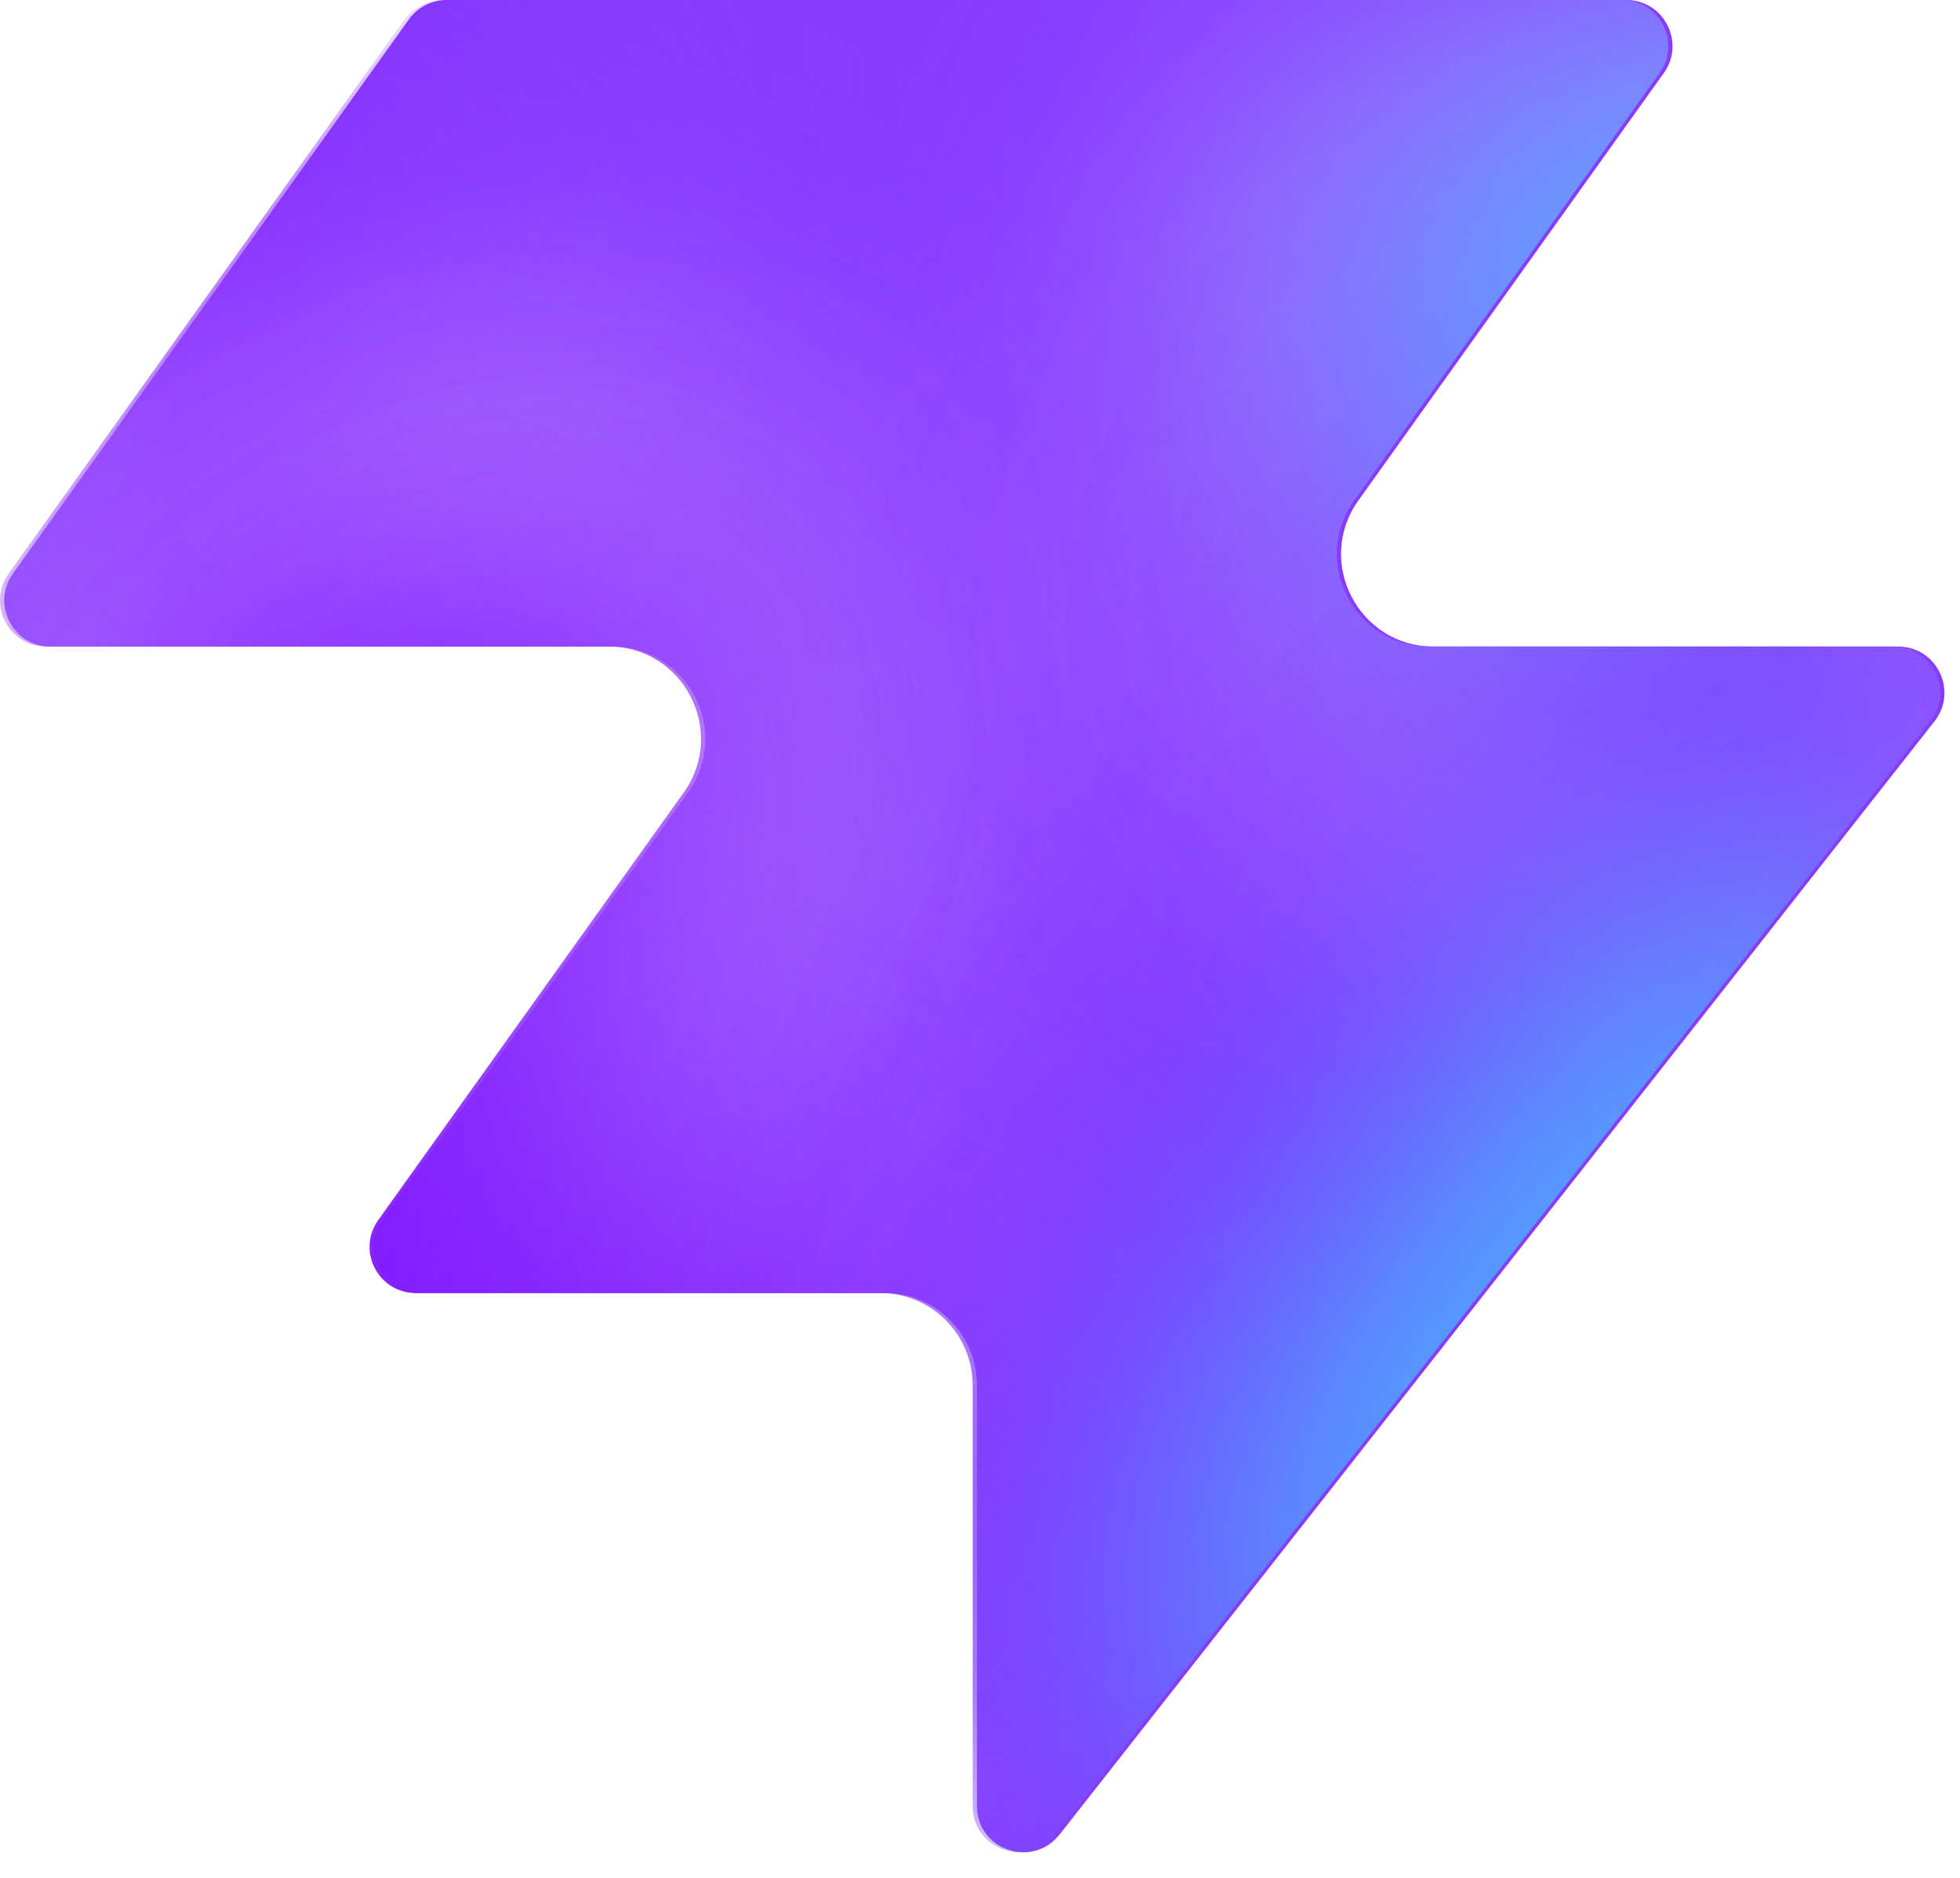
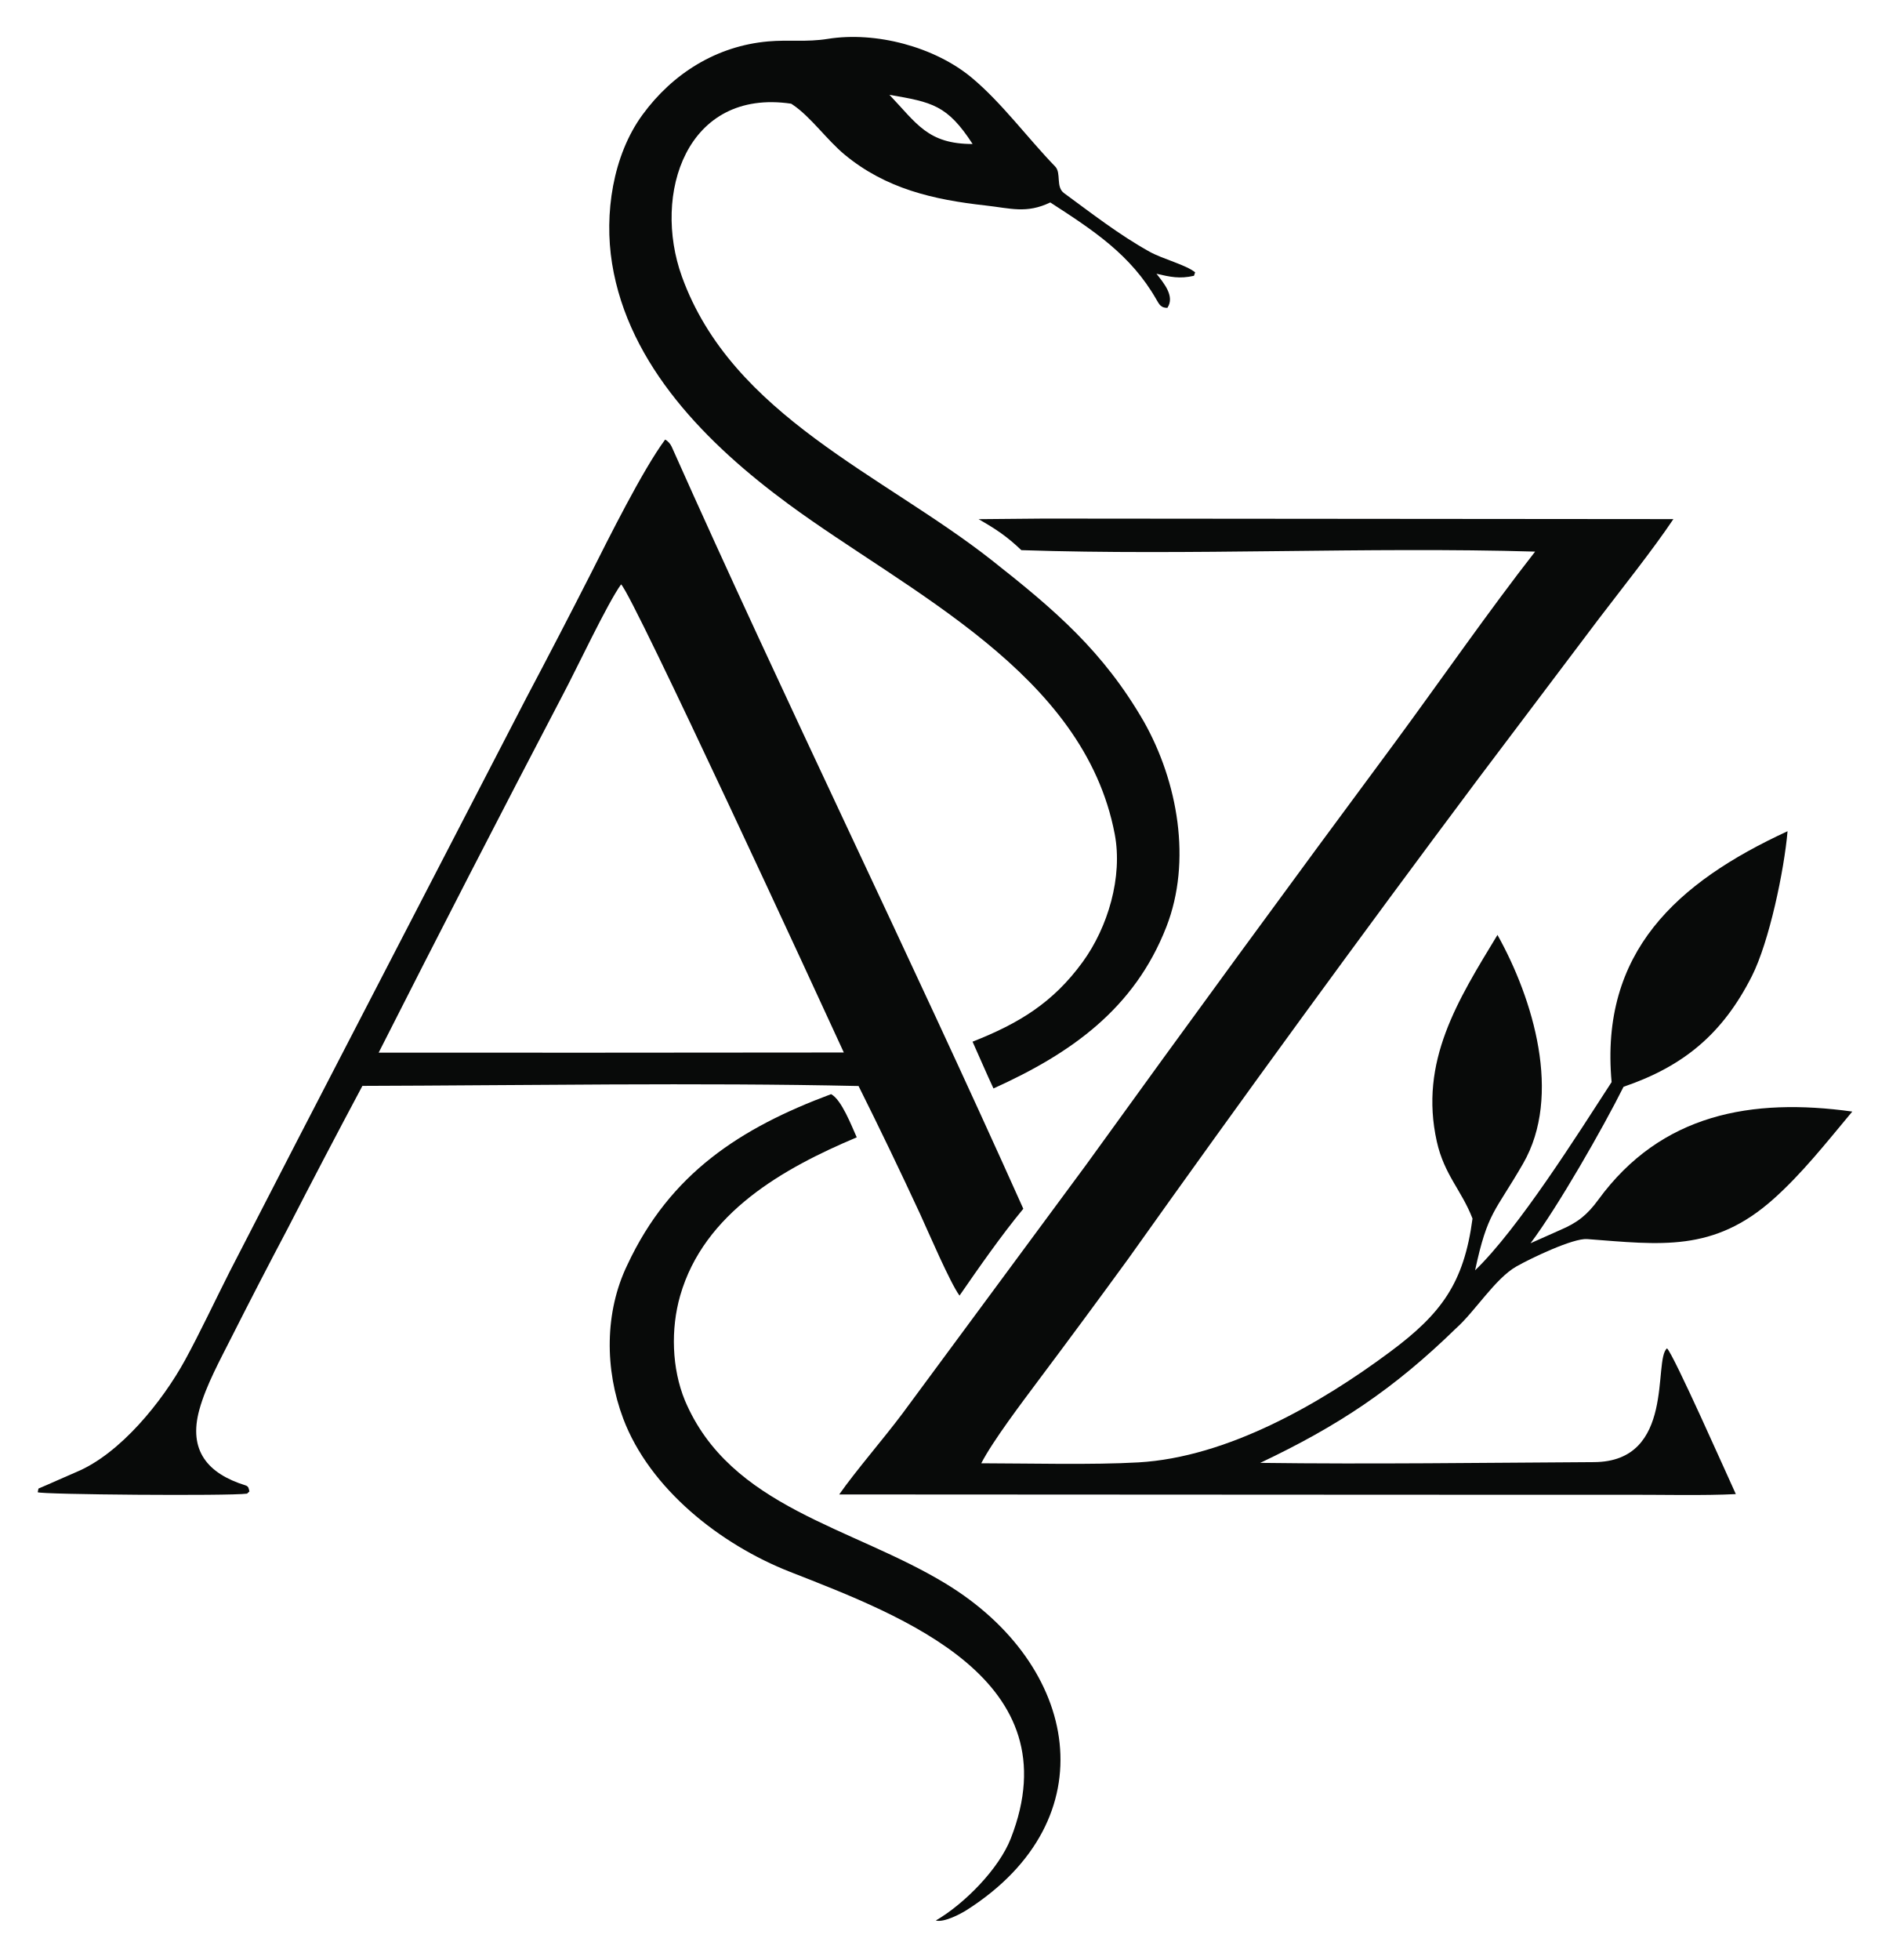
- <svg xmlns="http://www.w3.org/2000/svg" width="48" height="46" fill="none" viewBox="0 0 48 46">
-   <path fill="#863bff" d="M25.946 44.938c-.664.845-2.021.375-2.021-.698V33.937a2.26 2.26 0 0 0-2.262-2.262H10.287c-.92 0-1.456-1.04-.92-1.788l7.48-10.471c1.07-1.497 0-3.578-1.842-3.578H1.237c-.92 0-1.456-1.04-.92-1.788L10.013.474c.214-.297.556-.474.92-.474h28.894c.92 0 1.456 1.04.92 1.788l-7.48 10.471c-1.07 1.498 0 3.579 1.842 3.579h11.377c.943 0 1.473 1.088.89 1.83L25.947 44.94z" style="fill:#863bff;fill:color(display-p3 .525 .23 1);fill-opacity:1" />
-   <mask id="a" width="48" height="46" x="0" y="0" maskUnits="userSpaceOnUse" style="mask-type:alpha">
-     <path fill="#000" d="M25.842 44.938c-.664.844-2.021.375-2.021-.698V33.937a2.26 2.26 0 0 0-2.262-2.262H10.183c-.92 0-1.456-1.04-.92-1.788l7.48-10.471c1.07-1.498 0-3.579-1.842-3.579H1.133c-.92 0-1.456-1.04-.92-1.787L9.91.473c.214-.297.556-.474.92-.474h28.894c.92 0 1.456 1.04.92 1.788l-7.48 10.471c-1.07 1.498 0 3.578 1.842 3.578h11.377c.943 0 1.473 1.088.89 1.832L25.843 44.94z" style="fill:#000;fill-opacity:1" />
-   </mask>
-   <g mask="url(#a)">
-     <g filter="url(#b)">
-       <ellipse cx="5.508" cy="14.704" fill="#ede6ff" rx="5.508" ry="14.704" style="fill:#ede6ff;fill:color(display-p3 .927 .903 1);fill-opacity:1" transform="matrix(.00324 1 1 -.00324 -4.47 31.516)" />
-     </g>
-     <g filter="url(#c)">
-       <ellipse cx="10.399" cy="29.851" fill="#ede6ff" rx="10.399" ry="29.851" style="fill:#ede6ff;fill:color(display-p3 .927 .903 1);fill-opacity:1" transform="matrix(.00324 1 1 -.00324 -39.328 7.883)" />
-     </g>
-     <g filter="url(#d)">
-       <ellipse cx="5.508" cy="30.487" fill="#7e14ff" rx="5.508" ry="30.487" style="fill:#7e14ff;fill:color(display-p3 .492 .077 1);fill-opacity:1" transform="rotate(89.814 -25.913 -14.639)scale(1 -1)" />
-     </g>
-     <g filter="url(#e)">
-       <ellipse cx="5.508" cy="30.599" fill="#7e14ff" rx="5.508" ry="30.599" style="fill:#7e14ff;fill:color(display-p3 .492 .077 1);fill-opacity:1" transform="rotate(89.814 -32.644 -3.334)scale(1 -1)" />
-     </g>
-     <g filter="url(#f)">
-       <ellipse cx="5.508" cy="30.599" fill="#7e14ff" rx="5.508" ry="30.599" style="fill:#7e14ff;fill:color(display-p3 .492 .077 1);fill-opacity:1" transform="matrix(.00324 1 1 -.00324 -34.34 30.47)" />
-     </g>
-     <g filter="url(#g)">
-       <ellipse cx="14.072" cy="22.078" fill="#ede6ff" rx="14.072" ry="22.078" style="fill:#ede6ff;fill:color(display-p3 .927 .903 1);fill-opacity:1" transform="rotate(93.35 24.506 48.493)scale(-1 1)" />
-     </g>
-     <g filter="url(#h)">
-       <ellipse cx="3.47" cy="21.501" fill="#7e14ff" rx="3.47" ry="21.501" style="fill:#7e14ff;fill:color(display-p3 .492 .077 1);fill-opacity:1" transform="rotate(89.009 28.708 47.59)scale(-1 1)" />
-     </g>
-     <g filter="url(#i)">
-       <ellipse cx="3.47" cy="21.501" fill="#7e14ff" rx="3.47" ry="21.501" style="fill:#7e14ff;fill:color(display-p3 .492 .077 1);fill-opacity:1" transform="rotate(89.009 28.708 47.59)scale(-1 1)" />
-     </g>
-     <g filter="url(#j)">
-       <ellipse cx=".387" cy="8.972" fill="#7e14ff" rx="4.407" ry="29.108" style="fill:#7e14ff;fill:color(display-p3 .492 .077 1);fill-opacity:1" transform="rotate(39.51 .387 8.972)" />
-     </g>
-     <g filter="url(#k)">
-       <ellipse cx="47.523" cy="-6.092" fill="#7e14ff" rx="4.407" ry="29.108" style="fill:#7e14ff;fill:color(display-p3 .492 .077 1);fill-opacity:1" transform="rotate(37.892 47.523 -6.092)" />
-     </g>
-     <g filter="url(#l)">
-       <ellipse cx="41.412" cy="6.333" fill="#47bfff" rx="5.971" ry="9.665" style="fill:#47bfff;fill:color(display-p3 .28 .748 1);fill-opacity:1" transform="rotate(37.892 41.412 6.333)" />
-     </g>
-     <g filter="url(#m)">
-       <ellipse cx="-1.879" cy="38.332" fill="#7e14ff" rx="4.407" ry="29.108" style="fill:#7e14ff;fill:color(display-p3 .492 .077 1);fill-opacity:1" transform="rotate(37.892 -1.88 38.332)" />
-     </g>
-     <g filter="url(#n)">
-       <ellipse cx="-1.879" cy="38.332" fill="#7e14ff" rx="4.407" ry="29.108" style="fill:#7e14ff;fill:color(display-p3 .492 .077 1);fill-opacity:1" transform="rotate(37.892 -1.88 38.332)" />
-     </g>
-     <g filter="url(#o)">
-       <ellipse cx="35.651" cy="29.907" fill="#7e14ff" rx="4.407" ry="29.108" style="fill:#7e14ff;fill:color(display-p3 .492 .077 1);fill-opacity:1" transform="rotate(37.892 35.651 29.907)" />
-     </g>
-     <g filter="url(#p)">
-       <ellipse cx="38.418" cy="32.4" fill="#47bfff" rx="5.971" ry="15.297" style="fill:#47bfff;fill:color(display-p3 .28 .748 1);fill-opacity:1" transform="rotate(37.892 38.418 32.4)" />
-     </g>
-   </g>
-   <defs>
-     <filter id="b" width="60.045" height="41.654" x="-19.77" y="16.149" color-interpolation-filters="sRGB" filterUnits="userSpaceOnUse">
-       <feFlood flood-opacity="0" result="BackgroundImageFix" />
-       <feBlend in="SourceGraphic" in2="BackgroundImageFix" result="shape" />
-       <feGaussianBlur result="effect1_foregroundBlur_2002_17158" stdDeviation="7.659" />
-     </filter>
-     <filter id="c" width="90.34" height="51.437" x="-54.613" y="-7.533" color-interpolation-filters="sRGB" filterUnits="userSpaceOnUse">
-       <feFlood flood-opacity="0" result="BackgroundImageFix" />
-       <feBlend in="SourceGraphic" in2="BackgroundImageFix" result="shape" />
-       <feGaussianBlur result="effect1_foregroundBlur_2002_17158" stdDeviation="7.659" />
-     </filter>
-     <filter id="d" width="79.355" height="29.4" x="-49.64" y="2.03" color-interpolation-filters="sRGB" filterUnits="userSpaceOnUse">
-       <feFlood flood-opacity="0" result="BackgroundImageFix" />
-       <feBlend in="SourceGraphic" in2="BackgroundImageFix" result="shape" />
-       <feGaussianBlur result="effect1_foregroundBlur_2002_17158" stdDeviation="4.596" />
-     </filter>
-     <filter id="e" width="79.579" height="29.4" x="-45.045" y="20.029" color-interpolation-filters="sRGB" filterUnits="userSpaceOnUse">
-       <feFlood flood-opacity="0" result="BackgroundImageFix" />
-       <feBlend in="SourceGraphic" in2="BackgroundImageFix" result="shape" />
-       <feGaussianBlur result="effect1_foregroundBlur_2002_17158" stdDeviation="4.596" />
-     </filter>
-     <filter id="f" width="79.579" height="29.4" x="-43.513" y="21.178" color-interpolation-filters="sRGB" filterUnits="userSpaceOnUse">
-       <feFlood flood-opacity="0" result="BackgroundImageFix" />
-       <feBlend in="SourceGraphic" in2="BackgroundImageFix" result="shape" />
-       <feGaussianBlur result="effect1_foregroundBlur_2002_17158" stdDeviation="4.596" />
-     </filter>
-     <filter id="g" width="74.749" height="58.852" x="15.756" y="-17.901" color-interpolation-filters="sRGB" filterUnits="userSpaceOnUse">
-       <feFlood flood-opacity="0" result="BackgroundImageFix" />
-       <feBlend in="SourceGraphic" in2="BackgroundImageFix" result="shape" />
-       <feGaussianBlur result="effect1_foregroundBlur_2002_17158" stdDeviation="7.659" />
-     </filter>
-     <filter id="h" width="61.377" height="25.362" x="23.548" y="2.284" color-interpolation-filters="sRGB" filterUnits="userSpaceOnUse">
-       <feFlood flood-opacity="0" result="BackgroundImageFix" />
-       <feBlend in="SourceGraphic" in2="BackgroundImageFix" result="shape" />
-       <feGaussianBlur result="effect1_foregroundBlur_2002_17158" stdDeviation="4.596" />
-     </filter>
-     <filter id="i" width="61.377" height="25.362" x="23.548" y="2.284" color-interpolation-filters="sRGB" filterUnits="userSpaceOnUse">
-       <feFlood flood-opacity="0" result="BackgroundImageFix" />
-       <feBlend in="SourceGraphic" in2="BackgroundImageFix" result="shape" />
-       <feGaussianBlur result="effect1_foregroundBlur_2002_17158" stdDeviation="4.596" />
-     </filter>
-     <filter id="j" width="56.045" height="63.649" x="-27.636" y="-22.853" color-interpolation-filters="sRGB" filterUnits="userSpaceOnUse">
-       <feFlood flood-opacity="0" result="BackgroundImageFix" />
-       <feBlend in="SourceGraphic" in2="BackgroundImageFix" result="shape" />
-       <feGaussianBlur result="effect1_foregroundBlur_2002_17158" stdDeviation="4.596" />
-     </filter>
-     <filter id="k" width="54.814" height="64.646" x="20.116" y="-38.415" color-interpolation-filters="sRGB" filterUnits="userSpaceOnUse">
-       <feFlood flood-opacity="0" result="BackgroundImageFix" />
-       <feBlend in="SourceGraphic" in2="BackgroundImageFix" result="shape" />
-       <feGaussianBlur result="effect1_foregroundBlur_2002_17158" stdDeviation="4.596" />
-     </filter>
-     <filter id="l" width="33.541" height="35.313" x="24.641" y="-11.323" color-interpolation-filters="sRGB" filterUnits="userSpaceOnUse">
-       <feFlood flood-opacity="0" result="BackgroundImageFix" />
-       <feBlend in="SourceGraphic" in2="BackgroundImageFix" result="shape" />
-       <feGaussianBlur result="effect1_foregroundBlur_2002_17158" stdDeviation="4.596" />
-     </filter>
-     <filter id="m" width="54.814" height="64.646" x="-29.286" y="6.009" color-interpolation-filters="sRGB" filterUnits="userSpaceOnUse">
-       <feFlood flood-opacity="0" result="BackgroundImageFix" />
-       <feBlend in="SourceGraphic" in2="BackgroundImageFix" result="shape" />
-       <feGaussianBlur result="effect1_foregroundBlur_2002_17158" stdDeviation="4.596" />
-     </filter>
-     <filter id="n" width="54.814" height="64.646" x="-29.286" y="6.009" color-interpolation-filters="sRGB" filterUnits="userSpaceOnUse">
-       <feFlood flood-opacity="0" result="BackgroundImageFix" />
-       <feBlend in="SourceGraphic" in2="BackgroundImageFix" result="shape" />
-       <feGaussianBlur result="effect1_foregroundBlur_2002_17158" stdDeviation="4.596" />
-     </filter>
-     <filter id="o" width="54.814" height="64.646" x="8.244" y="-2.416" color-interpolation-filters="sRGB" filterUnits="userSpaceOnUse">
-       <feFlood flood-opacity="0" result="BackgroundImageFix" />
-       <feBlend in="SourceGraphic" in2="BackgroundImageFix" result="shape" />
-       <feGaussianBlur result="effect1_foregroundBlur_2002_17158" stdDeviation="4.596" />
-     </filter>
-     <filter id="p" width="39.409" height="43.623" x="18.713" y="10.588" color-interpolation-filters="sRGB" filterUnits="userSpaceOnUse">
-       <feFlood flood-opacity="0" result="BackgroundImageFix" />
-       <feBlend in="SourceGraphic" in2="BackgroundImageFix" result="shape" />
-       <feGaussianBlur result="effect1_foregroundBlur_2002_17158" stdDeviation="4.596" />
-     </filter>
-   </defs>
+ <svg xmlns="http://www.w3.org/2000/svg" version="1.1" style="display: block;" viewBox="545.333 86.667 957.333 993.333" width="957.333" height="993.333" preserveAspectRatio="none">
+   <path transform="translate(0,0)" fill="rgb(8,10,9)" d="M 882.507 309.449 C 883.952 310.162 885.226 311.715 885.87 313.159 C 943.595 442.674 1006.12 569.871 1064.07 699.275 C 1053.02 712.625 1041.56 729.058 1031.73 743.289 C 1026.92 736.704 1016.02 711.222 1011.77 701.964 C 1001.68 680.179 991.271 658.542 980.549 637.06 C 899.212 635.264 810.795 636.764 729.046 636.997 C 716.227 661.02 703.593 685.14 691.145 709.357 C 681.578 727.448 672.178 745.628 662.947 763.892 C 656.948 775.821 649.819 788.711 646.406 801.046 C 640.652 821.841 650.666 833.499 669.703 839.43 C 671.469 839.98 671.382 841.057 671.764 842.543 L 670.572 843.645 C 661.491 844.901 566.098 844.13 564.448 842.929 C 564.578 842.31 564.708 841.691 564.838 841.072 C 569.432 839.173 580.167 834.304 584.042 832.691 C 606.327 823.415 627.658 796.907 639.096 776.035 C 646.466 762.586 654.584 745.328 661.751 731.17 L 696.384 663.964 L 812.256 440.137 C 823.308 419.252 834.193 398.279 844.912 377.221 C 853.608 360.004 871.134 324.751 882.507 309.449 z M 737.277 620.163 L 850.5 620.167 L 973.081 620.075 C 961.615 595.018 866.23 388.328 860.178 382.83 C 853.264 392.346 837.262 426.37 830.899 438.306 C 799.287 498.716 768.079 559.336 737.277 620.163 z" />
+   <path transform="translate(0,0)" fill="rgb(8,10,9)" d="M 1074.46 349.484 L 1393.61 349.751 C 1383.12 365.41 1367.16 385.371 1355.6 400.557 L 1294.68 481.33 C 1234.58 561.691 1175.46 642.773 1117.32 724.558 C 1102.15 745.387 1086.84 766.109 1071.38 786.723 C 1063.44 797.391 1048.69 816.791 1042.75 828.261 C 1066.88 828.299 1099.15 829.141 1122.4 827.811 C 1167.48 825.233 1214.73 798.049 1250.09 771.711 C 1275.83 752.546 1287.43 737.094 1291.78 704.251 C 1286.3 689.96 1277.47 682.146 1273.69 665.236 C 1264.59 624.57 1284.46 593.432 1304.43 560.482 C 1322.59 592.988 1337.3 641.879 1317.43 676.351 C 1303.14 701.15 1299.47 700.673 1293.09 730.472 C 1315 709.363 1344.88 661.883 1362.29 635.078 C 1356.3 569.216 1395.32 533.86 1451.48 507.933 C 1449.79 527.64 1442.2 563.978 1433.38 581.408 C 1418.57 610.641 1398.82 627.048 1368.34 637.456 C 1357.96 658.258 1334.9 698.567 1321.19 716.743 L 1336.34 709.998 C 1345.04 706.29 1349.93 702.379 1355.57 694.666 C 1387.45 651.079 1433.31 642.929 1484.3 650.01 C 1470.94 666.008 1458.89 681.345 1444.37 694.311 C 1413.92 721.501 1387.03 717.438 1349.91 714.635 C 1342.75 714.095 1321.28 724.399 1314.06 728.493 C 1303.32 734.578 1293.07 751.262 1283.49 759.807 C 1251.72 790.76 1223.69 809.312 1184.18 828.055 C 1240.44 828.778 1297.16 827.998 1353.4 827.677 C 1394.87 827.44 1383.2 775.815 1390.38 770.014 C 1393.7 772.99 1421.31 835.321 1425.26 843.875 C 1409.24 844.702 1387.68 844.183 1371.43 844.211 L 1268.01 844.209 L 970.748 844.057 C 979.099 832.114 993.338 815.712 1002.73 803.145 L 1095.77 677.193 C 1147.59 605.383 1199.87 533.905 1252.6 462.765 C 1275.03 432.305 1300.55 395.562 1323.52 366.223 C 1238.27 363.717 1148.54 368.344 1063.07 365.486 C 1055.6 358.37 1050.21 354.839 1041.4 349.781 L 1074.46 349.484 z" />
+   <path transform="translate(0,0)" fill="rgb(8,10,9)" d="M 964.98 106.364 C 989.242 102.486 1019.14 110.368 1037.98 126.091 C 1053.18 138.778 1066.31 156.695 1080.21 171.043 C 1083.47 174.402 1080.35 181.345 1084.73 184.55 C 1098.81 194.859 1112.8 205.765 1128.09 214.249 C 1134.66 217.918 1146.51 220.863 1151.17 224.687 L 1150.58 226.444 C 1143.21 228.092 1138.64 227.031 1131.57 225.405 C 1135.18 230.028 1141.07 236.817 1137.1 242.689 C 1133.89 242.68 1133.09 241.181 1131.5 238.406 C 1118.57 215.752 1099.46 203.33 1077.74 189.267 C 1065.63 195.081 1057.55 192.205 1044.94 190.807 C 1018.47 187.873 994.358 182.332 973.467 165.014 C 964.54 157.614 956.264 145.855 947.307 139.826 L 946.388 139.217 C 893.227 131.371 875.929 185.048 890.989 226.79 C 916.451 297.364 992.988 327.176 1048.2 370.683 C 1080.2 395.899 1104.61 416.739 1125.21 452.434 C 1142.37 482.865 1149.58 523.101 1136.59 556.398 C 1120.38 597.966 1088.13 620.599 1048.94 638.292 C 1045.31 630.52 1041.89 622.445 1038.34 614.595 C 1061.67 605.402 1079.08 594.961 1094.2 574.146 C 1106.96 556.58 1114.55 531.105 1110.41 509.381 C 1094.82 427.563 1005.84 386.908 945.019 342.147 C 904.031 311.985 863.959 272.05 855.603 220.224 C 851.56 195.156 855.903 165.521 871.024 144.831 C 886.362 123.843 908.613 109.957 934.707 107.656 C 945.238 106.728 954.143 108.107 964.98 106.364 z M 1038.37 159.65 C 1025.52 139.837 1017.84 138.482 996.2 134.717 C 1010.03 149.222 1015.64 159.666 1038.37 159.65 z" />
+   <path transform="translate(0,0)" fill="rgb(8,10,9)" d="M 966.616 641.187 C 971.918 643.92 977.037 657.336 979.634 663.071 C 942.62 678.674 902.207 701.236 890.124 743.32 C 885.295 760.139 885.839 780.146 892.517 796.402 C 915.499 850.803 977.136 860.328 1024.76 889.272 C 1092.44 930.405 1107.37 1008.61 1035.58 1054.55 C 1032.13 1056.76 1023.79 1061.11 1019.71 1059.99 C 1034.27 1051.53 1051.71 1033.79 1057.71 1018.44 C 1089.19 938.023 1003.41 905.853 945.847 883.297 C 910.369 869.395 874.628 841.103 861.249 805.606 C 851.887 780.769 851.713 751.732 863.365 727.674 C 884.994 681.399 920.57 658.354 966.616 641.187 z" />
</svg>
